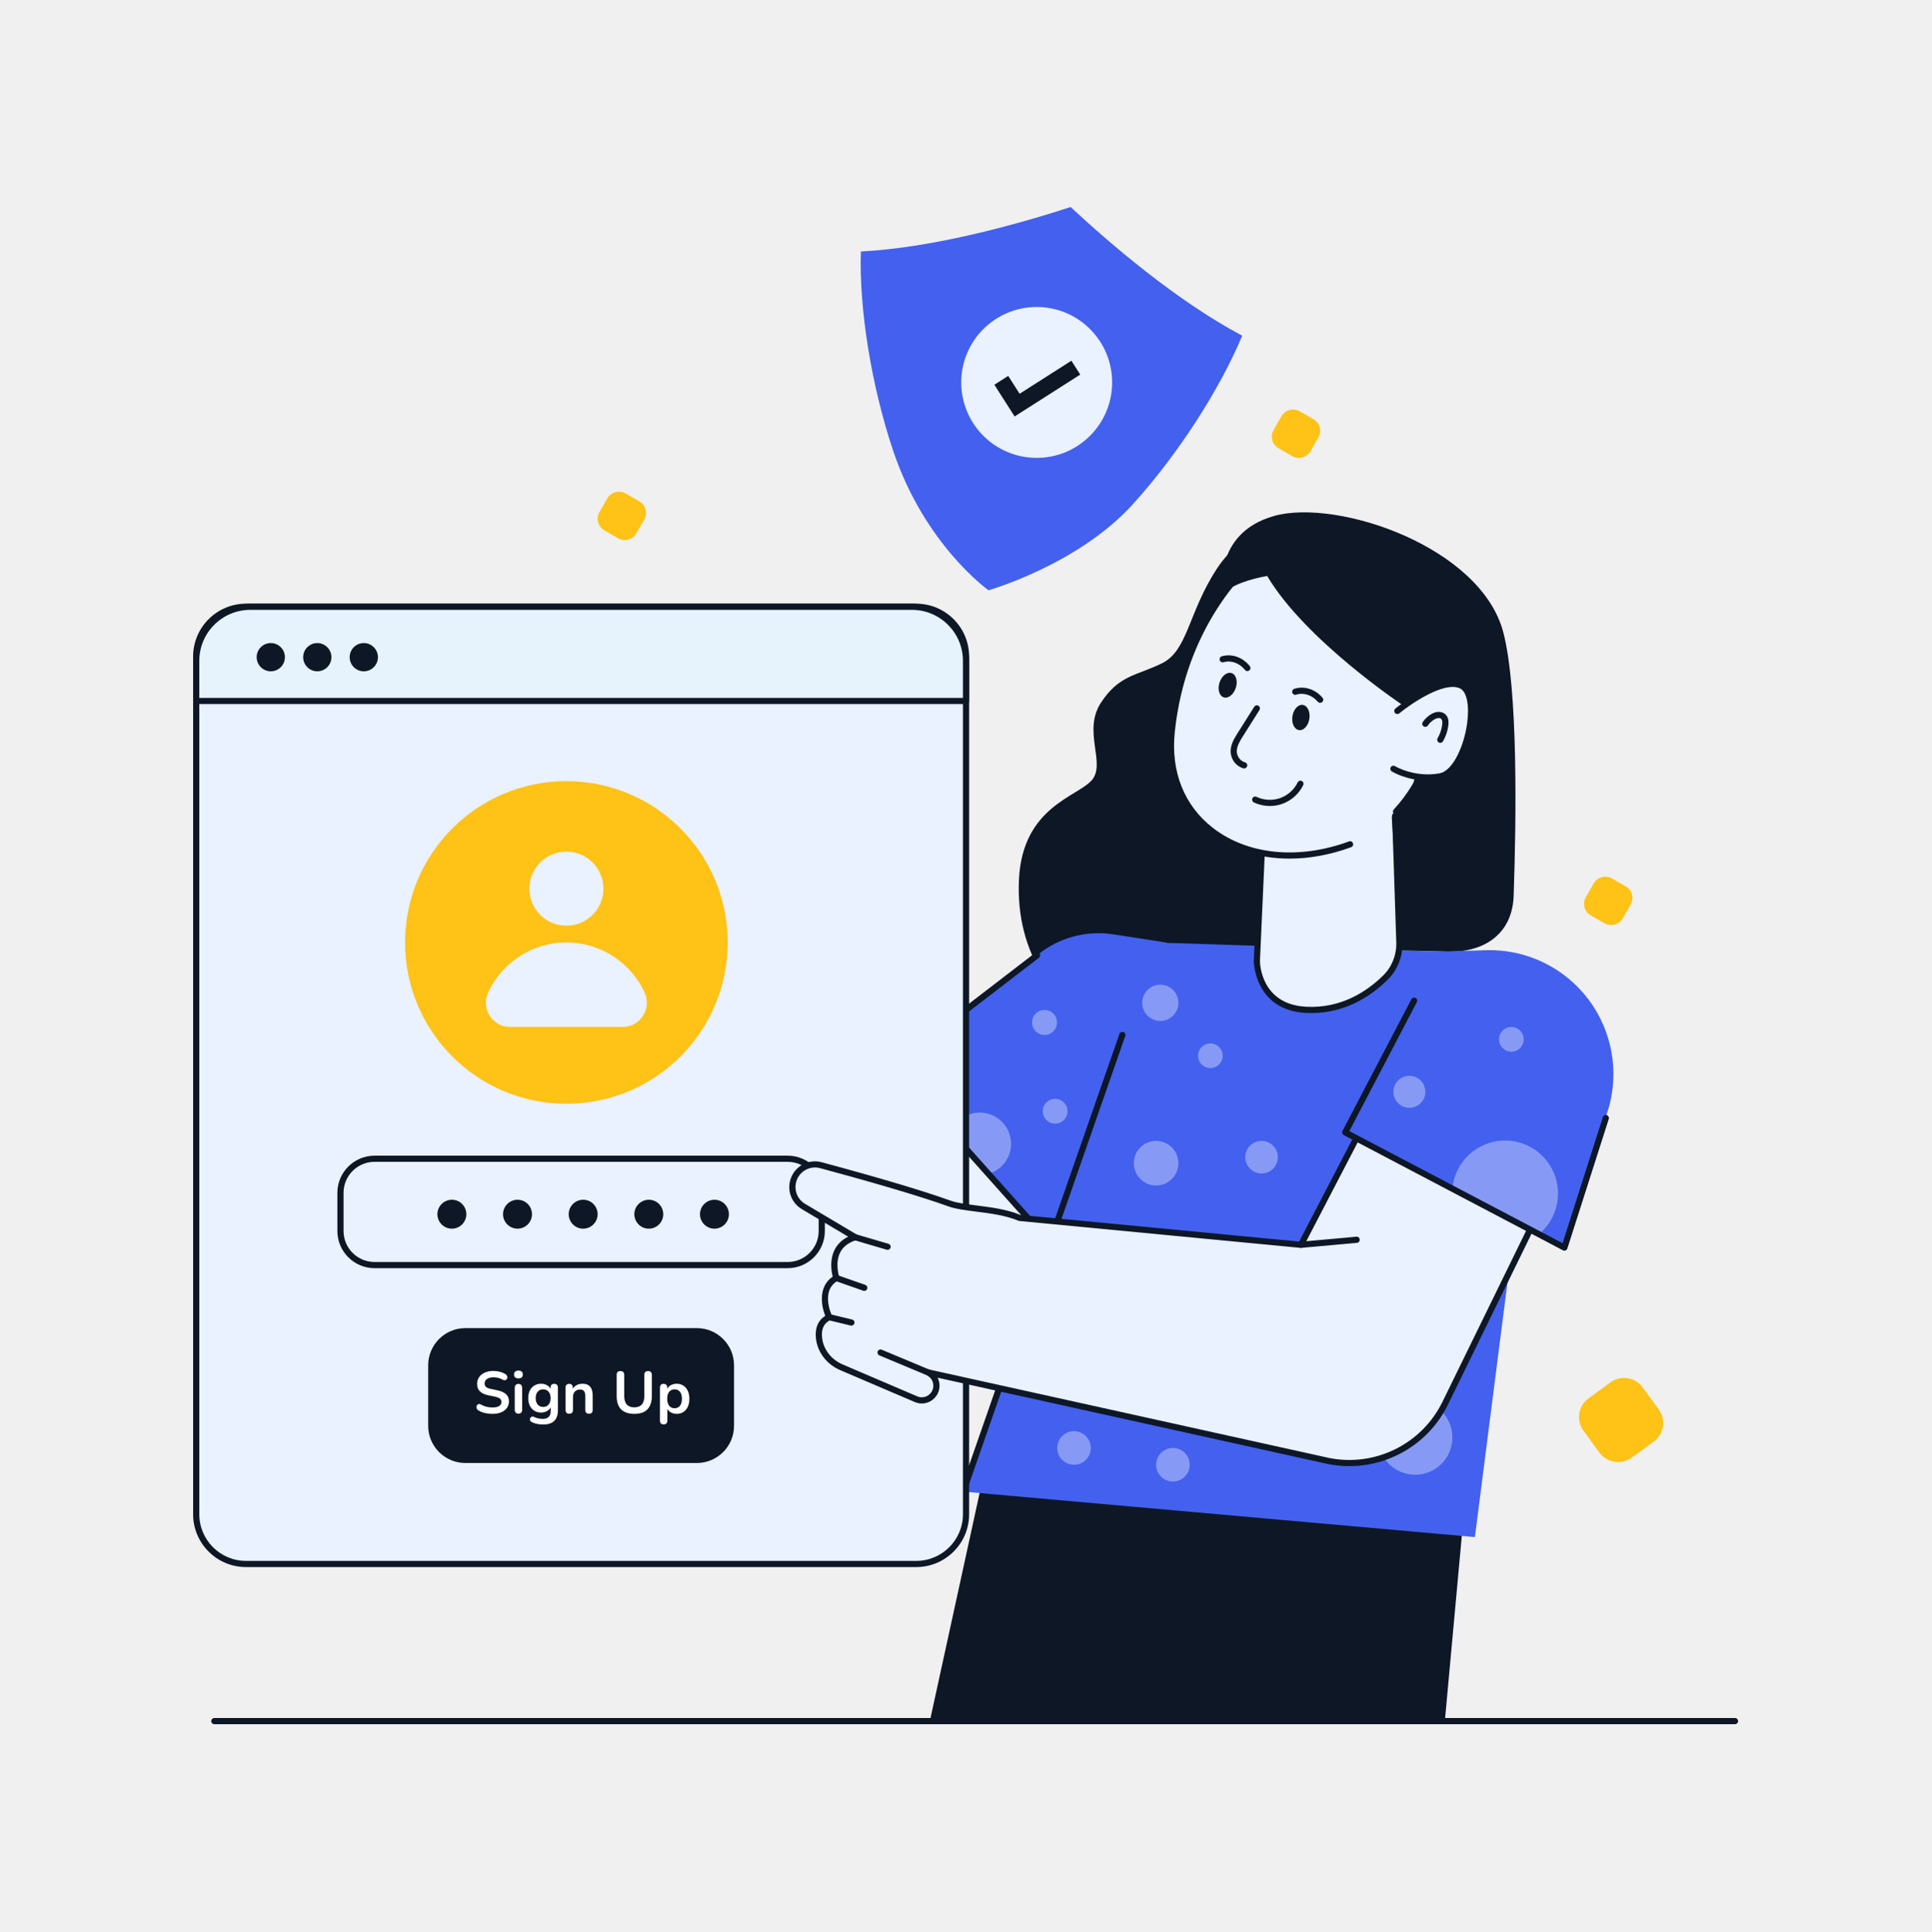
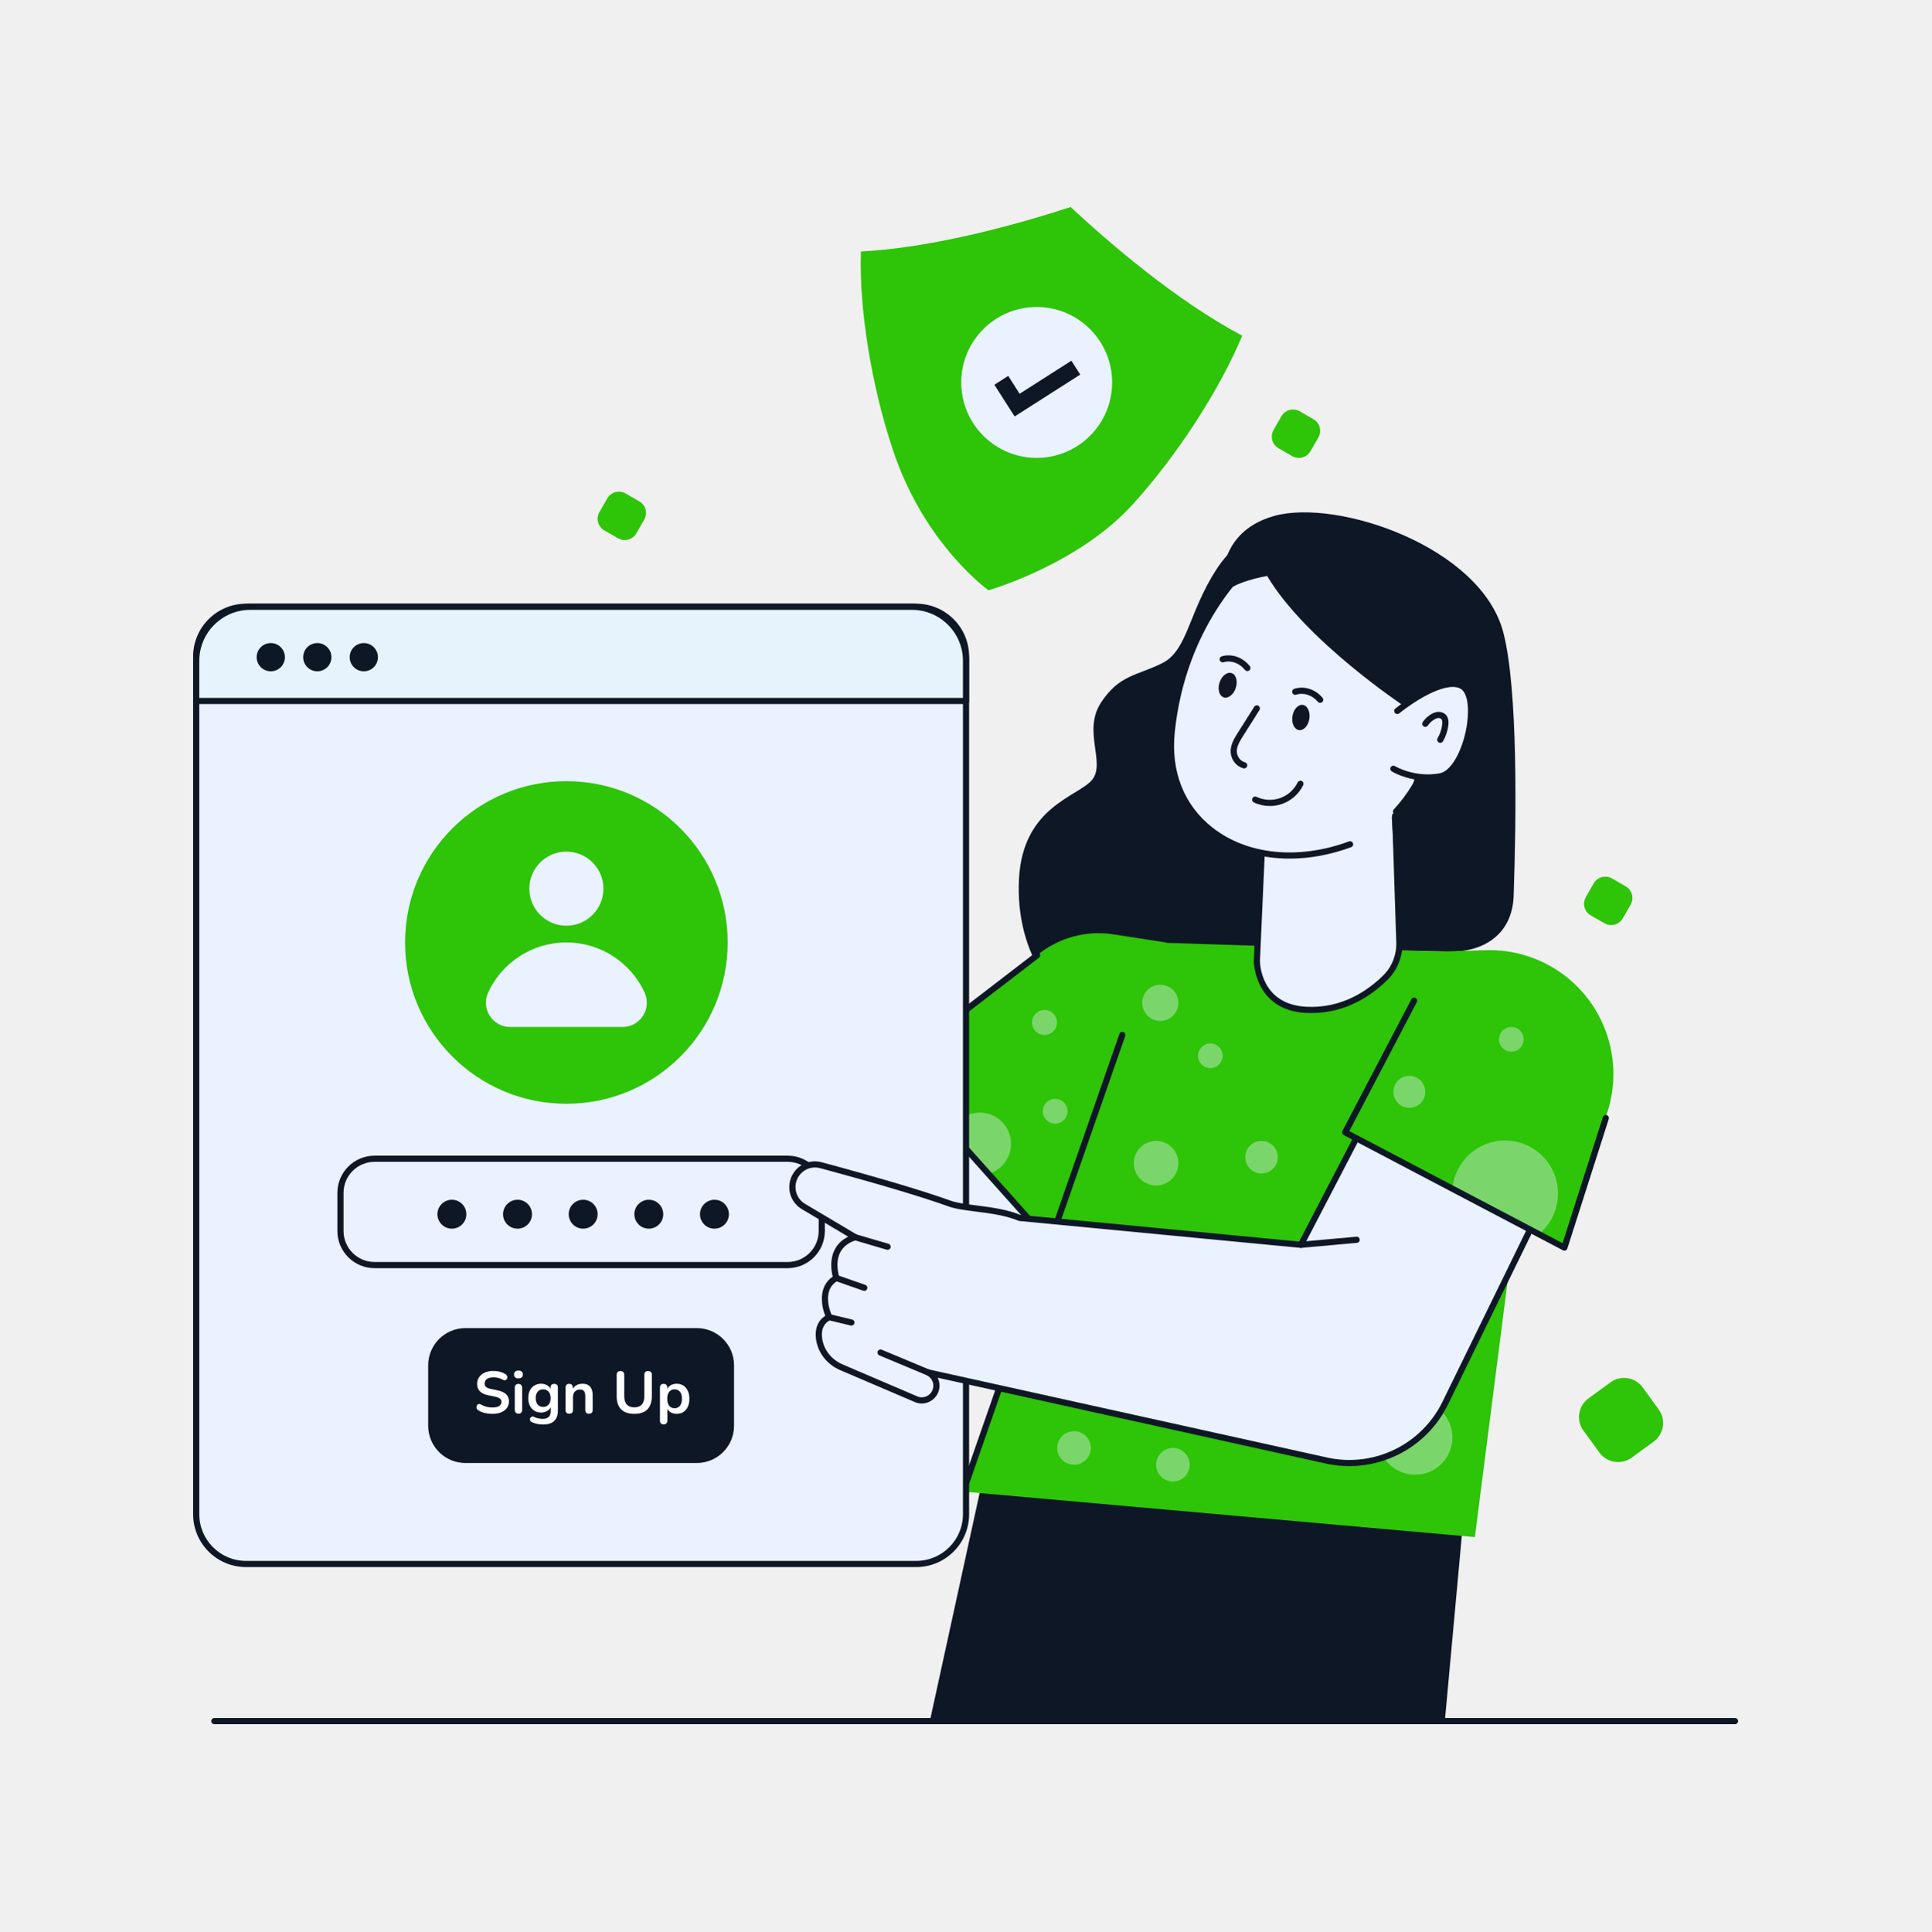
<svg xmlns="http://www.w3.org/2000/svg" width="522" height="522" viewBox="0 0 522 522" fill="none">
  <path d="M468.967 466.041H57.927C57.468 466.041 57.094 465.667 57.094 465.208C57.094 464.749 57.468 464.375 57.927 464.375H468.967C469.426 464.375 469.8 464.749 469.8 465.208C469.8 465.667 469.426 466.041 468.967 466.041Z" fill="#0E1726" />
  <path d="M350.082 139.435C350.082 139.435 336.485 142.015 328.822 153.852C321.159 165.689 321.036 175.839 314.115 179.263C307.193 182.687 302.495 182.385 297.553 189.973C292.608 197.56 298.912 206.211 295.204 210.765C291.495 215.319 276.416 217.897 275.426 237.627C274.436 257.356 284.697 273.14 302.618 280.425C320.541 287.71 374.679 260.088 374.679 260.088L358.735 165.842L350.082 139.435Z" fill="#0E1726" />
  <path d="M263.447 275.762L234.422 299.02L205.442 185.851L146.49 195.817L183.71 343.016C187.408 357.643 197.955 369.578 212.017 375.048C228.168 381.331 246.469 378.141 259.54 366.765L308.734 323.955" fill="#EAF1FF" />
  <path d="M228.966 379.07C223.167 379.07 217.325 378.005 211.717 375.823C197.433 370.267 186.661 358.077 182.905 343.219L145.682 196.019C145.625 195.794 145.665 195.554 145.792 195.359C145.92 195.165 146.122 195.032 146.352 194.994L205.305 185.028C205.728 184.957 206.144 185.222 206.25 185.642L234.91 297.561L262.927 275.111C263.284 274.825 263.81 274.881 264.098 275.24C264.387 275.599 264.328 276.123 263.969 276.411L234.944 299.67C234.722 299.847 234.426 299.897 234.159 299.81C233.889 299.72 233.685 299.501 233.616 299.225L204.826 186.799L147.521 196.485L184.521 342.81C188.145 357.146 198.537 368.908 212.32 374.27C228.235 380.461 246.117 377.341 258.995 366.135L308.189 323.325C308.533 323.022 309.061 323.059 309.364 323.406C309.667 323.753 309.629 324.279 309.283 324.582L260.09 367.392C251.282 375.055 240.212 379.07 228.966 379.07Z" fill="#0E1726" />
-   <path d="M327.175 285.897L295.692 349.22L267.164 317.269L257.054 305.948L241.235 288.24L280.328 258.202C286.073 253.468 293.56 251.403 300.925 252.547L315.133 254.746L327.175 285.897Z" fill="#4361EE" />
+   <path d="M327.175 285.897L295.692 349.22L267.164 317.269L257.054 305.948L241.235 288.24L280.328 258.202C286.073 253.468 293.56 251.403 300.925 252.547L315.133 254.746L327.175 285.897Z" fill="#2ec408" />
  <path opacity="0.4" d="M273.284 309.172C273.284 313.027 270.695 316.272 267.162 317.272L257.052 305.951C258.307 302.883 261.328 300.729 264.84 300.729C269.507 300.729 273.284 304.506 273.284 309.172Z" fill="#EAF1FF" />
  <path d="M295.688 350.057C295.452 350.057 295.227 349.957 295.066 349.779L240.607 288.797C240.452 288.624 240.377 288.394 240.398 288.165C240.419 287.933 240.538 287.722 240.72 287.582L279.813 257.544C280.181 257.262 280.703 257.333 280.982 257.696C281.262 258.062 281.193 258.584 280.83 258.866L242.448 288.357L295.49 347.752L326.426 285.532C326.63 285.12 327.127 284.951 327.543 285.156C327.954 285.36 328.123 285.862 327.919 286.273L296.434 349.596C296.31 349.842 296.072 350.013 295.799 350.051C295.761 350.055 295.726 350.057 295.688 350.057Z" fill="#0E1726" />
  <path d="M251.331 465.209L268.435 386.84L396.315 402.093L390.533 465.209H251.331Z" fill="#0E1726" />
-   <path d="M312.079 254.746L396.455 257.483C408.425 257.872 417.462 268.481 415.942 280.362L398.658 415.47L260.336 403.174L312.079 254.746Z" fill="#4361EE" />
+   <path d="M312.079 254.746L396.455 257.483C408.425 257.872 417.462 268.481 415.942 280.362L398.658 415.47L260.336 403.174L312.079 254.746Z" fill="#2ec408" />
  <path opacity="0.4" d="M382.511 398.616C388.072 398.616 392.58 394.108 392.58 388.548C392.58 382.987 388.072 378.479 382.511 378.479C376.951 378.479 372.443 382.987 372.443 388.548C372.443 394.108 376.951 398.616 382.511 398.616Z" fill="#EAF1FF" />
  <path d="M260.334 404.003C260.242 404.003 260.15 403.989 260.061 403.957C259.626 403.805 259.397 403.331 259.549 402.897L302.576 279.471C302.727 279.037 303.203 278.807 303.637 278.957C304.071 279.11 304.301 279.584 304.149 280.018L261.121 403.444C261.002 403.788 260.681 404.003 260.334 404.003Z" fill="#0E1726" />
  <path d="M339.722 259.747L341.43 221.62L376.909 214.227L378.239 254.702C378.356 258.25 377.024 261.704 374.504 264.203C370.378 268.293 363.057 273.519 352.924 272.947C339.711 272.204 339.722 259.747 339.722 259.747Z" fill="#EAF1FF" />
  <path d="M354.465 273.826C353.943 273.826 353.415 273.812 352.876 273.78C339.037 272.999 338.889 259.878 338.889 259.747C338.889 259.734 338.889 259.722 338.891 259.711L340.599 221.584C340.615 221.204 340.889 220.883 341.261 220.806L376.74 213.412C376.982 213.36 377.233 213.42 377.425 213.573C377.617 213.725 377.734 213.955 377.742 214.201L379.072 254.677C379.195 258.475 377.746 262.165 375.09 264.798C370.868 268.984 363.936 273.826 354.465 273.826ZM340.555 259.763C340.561 260.442 340.843 271.431 352.97 272.116C362.646 272.657 369.701 267.792 373.919 263.612C376.247 261.304 377.517 258.066 377.408 254.729L376.111 215.243L342.236 222.303L340.555 259.763Z" fill="#0E1726" />
  <path d="M377.333 219.384C394.162 201.2 390.372 171.473 390.372 171.473L339.926 150.391C338.989 151.159 319.967 166.639 316.708 197.782C314.023 223.439 338.611 237.884 364.92 228.212" fill="#EAF1FF" />
  <path d="M348.56 232.077C340.344 232.077 332.742 229.705 326.78 225.065C318.573 218.676 314.701 208.956 315.879 197.694C319.069 167.205 337.317 151.449 339.388 149.753C339.626 149.557 339.964 149.501 340.248 149.62L390.694 170.7C390.97 170.815 391.162 171.068 391.199 171.364C391.237 171.665 394.843 201.69 377.945 219.948C377.63 220.286 377.103 220.305 376.767 219.994C376.429 219.68 376.41 219.154 376.721 218.816C391.941 202.373 389.976 175.91 389.596 172.049L340.071 151.355C336.807 154.153 320.508 169.429 317.535 197.869C316.418 208.537 320.065 217.728 327.804 223.752C337.212 231.075 350.98 232.449 364.632 227.431C365.062 227.27 365.542 227.494 365.701 227.926C365.859 228.358 365.638 228.836 365.206 228.995C359.589 231.06 353.943 232.077 348.56 232.077Z" fill="#0E1726" />
  <path d="M379.46 190.812C379.46 190.812 352.826 173.126 342.505 155.673C342.505 155.673 332.904 157.241 330.484 160.83C330.484 160.83 327.48 144.139 344.478 139.434C361.476 134.73 400.478 147.782 406.398 171.153C410.29 186.521 409.874 220.616 409.131 242.164C408.772 252.623 400.869 257.774 390.42 257.195L378.398 256.897L376.193 220.789C385.626 212.159 383.246 201.6 379.46 190.812Z" fill="#0E1726" />
  <path d="M334.029 185.925C334.615 184.115 334.105 182.329 332.891 181.936C331.676 181.543 330.217 182.691 329.63 184.502C329.044 186.312 329.554 188.098 330.768 188.491C331.983 188.884 333.443 187.736 334.029 185.925Z" fill="#0E1726" />
  <path d="M330.484 178.192C332.84 177.505 335.471 178.438 337.158 180.555L330.484 178.192Z" fill="#EAF1FF" />
  <path d="M337.158 181.391C336.913 181.391 336.671 181.282 336.506 181.077C335.026 179.219 332.754 178.401 330.718 178.994C330.273 179.123 329.814 178.868 329.685 178.428C329.555 177.985 329.81 177.524 330.25 177.394C332.94 176.611 335.907 177.649 337.809 180.04C338.095 180.399 338.037 180.923 337.675 181.211C337.523 181.33 337.339 181.391 337.158 181.391Z" fill="#0E1726" />
  <path d="M353.91 194.297C354.205 192.417 353.422 190.733 352.161 190.535C350.9 190.337 349.639 191.7 349.343 193.58C349.048 195.46 349.831 197.144 351.093 197.342C352.354 197.54 353.615 196.177 353.91 194.297Z" fill="#0E1726" />
  <path d="M350.093 186.978C352.427 186.22 355.083 187.072 356.835 189.137L350.093 186.978Z" fill="#EAF1FF" />
  <path d="M356.833 189.97C356.597 189.97 356.363 189.87 356.198 189.676C354.661 187.863 352.362 187.116 350.349 187.769C349.909 187.913 349.443 187.671 349.301 187.235C349.159 186.796 349.397 186.326 349.836 186.184C352.498 185.32 355.496 186.268 357.47 188.598C357.766 188.949 357.724 189.475 357.371 189.772C357.215 189.905 357.025 189.97 356.833 189.97Z" fill="#0E1726" />
  <path d="M377.688 192.167C377.688 192.167 389.27 182.65 394.974 185.316C400.679 187.982 396.415 208.593 389.207 209.86C382 211.128 376.623 207.798 376.623 207.798" fill="#EAF1FF" />
  <path d="M385.885 210.982C380.265 210.982 376.379 208.623 376.187 208.504C375.794 208.261 375.675 207.75 375.917 207.357C376.16 206.965 376.675 206.846 377.064 207.086C377.116 207.117 382.284 210.23 389.068 209.038C392.719 208.397 395.751 201.609 396.57 195.42C397.209 190.591 396.447 186.922 394.626 186.07C390.333 184.066 381.329 190.257 378.22 192.81C377.865 193.1 377.339 193.05 377.047 192.695C376.755 192.34 376.807 191.814 377.162 191.522C377.65 191.119 389.22 181.706 395.332 184.56C397.902 185.761 398.981 189.904 398.223 195.637C397.315 202.496 393.979 209.867 389.358 210.679C388.14 210.892 386.98 210.982 385.885 210.982Z" fill="#0E1726" />
  <path d="M389.306 200.786C389.164 200.786 389.02 200.748 388.886 200.673C388.489 200.441 388.354 199.932 388.585 199.533C389.239 198.412 389.667 197.14 389.819 195.854C389.911 195.107 389.828 194.595 389.575 194.334C389.396 194.15 389.074 194.054 388.736 194.083C388.391 194.115 388.011 194.261 387.579 194.532C386.936 194.933 386.372 195.476 385.948 196.1C385.689 196.48 385.172 196.581 384.792 196.322C384.412 196.063 384.311 195.545 384.572 195.165C385.126 194.351 385.861 193.645 386.698 193.121C387.358 192.707 387.978 192.48 388.592 192.426C389.419 192.352 390.243 192.63 390.774 193.175C391.404 193.825 391.634 194.766 391.477 196.057C391.298 197.564 390.797 199.059 390.03 200.375C389.874 200.638 389.594 200.786 389.306 200.786Z" fill="#0E1726" />
  <path d="M339.722 191.476C338.254 193.8 336.786 196.123 335.318 198.447C334.433 199.848 333.529 201.31 333.464 202.92C333.399 204.53 334.431 206.334 336.295 206.866" fill="#EAF1FF" />
  <path d="M336.295 207.699C336.22 207.699 336.143 207.689 336.066 207.668C333.71 206.995 332.556 204.755 332.631 202.886C332.706 201.024 333.719 199.418 334.614 198.002L339.016 191.031C339.262 190.642 339.776 190.525 340.164 190.772C340.555 191.018 340.67 191.532 340.423 191.92L336.022 198.892C335.239 200.13 334.351 201.535 334.295 202.953C334.247 204.139 335.011 205.634 336.523 206.064C336.966 206.19 337.222 206.651 337.095 207.094C336.993 207.459 336.659 207.699 336.295 207.699Z" fill="#0E1726" />
  <path d="M343.236 217.858C341.751 217.858 340.269 217.535 338.918 216.891C338.502 216.693 338.325 216.196 338.523 215.781C338.722 215.365 339.214 215.188 339.634 215.386C341.613 216.328 343.933 216.449 345.998 215.724C348.063 215 349.798 213.452 350.753 211.481C350.953 211.068 351.45 210.895 351.865 211.095C352.279 211.296 352.452 211.795 352.252 212.208C351.105 214.572 349.028 216.426 346.549 217.296C345.482 217.672 344.357 217.858 343.236 217.858Z" fill="#0E1726" />
  <path d="M247.67 164.008H66.474C59.051 164.008 53.033 170.025 53.033 177.448V409.296C53.033 416.718 59.051 422.736 66.474 422.736H247.672C255.095 422.736 261.113 416.718 261.113 409.296V177.448C261.111 170.025 255.093 164.008 247.67 164.008Z" fill="#EAF1FF" />
  <path d="M247.67 423.569H66.474C58.604 423.569 52.2 417.167 52.2 409.296V177.448C52.2 169.579 58.604 163.175 66.474 163.175H247.672C255.542 163.175 261.946 169.577 261.946 177.448V409.296C261.944 417.167 255.54 423.569 247.67 423.569ZM66.474 164.841C59.523 164.841 53.868 170.495 53.868 177.446V409.294C53.868 416.245 59.525 421.899 66.474 421.899H247.672C254.623 421.899 260.28 416.245 260.28 409.294V177.448C260.28 170.497 254.623 164.843 247.672 164.843H66.474V164.841Z" fill="#0E1726" />
  <path d="M246.495 164.008H67.649C59.577 164.008 53.033 170.552 53.033 178.624V189.471H261.111V178.624C261.111 170.554 254.567 164.008 246.495 164.008Z" fill="#E6F3FC" />
  <path d="M261.111 190.304H53.033C52.574 190.304 52.2 189.93 52.2 189.471V178.624C52.2 170.105 59.13 163.175 67.649 163.175H246.493C255.012 163.175 261.942 170.105 261.942 178.624V189.471C261.944 189.933 261.57 190.304 261.111 190.304ZM53.866 188.638H260.278V178.624C260.278 171.024 254.095 164.841 246.495 164.841H67.649C60.049 164.841 53.866 171.024 53.866 178.624V188.638Z" fill="#0E1726" />
  <path d="M73.191 181.451C75.299 181.451 77.008 179.742 77.008 177.634C77.008 175.526 75.299 173.817 73.191 173.817C71.083 173.817 69.374 175.526 69.374 177.634C69.374 179.742 71.083 181.451 73.191 181.451Z" fill="#0E1726" />
  <path d="M85.763 181.451C87.871 181.451 89.579 179.742 89.579 177.634C89.579 175.526 87.871 173.817 85.763 173.817C83.655 173.817 81.946 175.526 81.946 177.634C81.946 179.742 83.655 181.451 85.763 181.451Z" fill="#0E1726" />
  <path d="M98.332 181.451C100.44 181.451 102.149 179.742 102.149 177.634C102.149 175.526 100.44 173.817 98.332 173.817C96.225 173.817 94.516 175.526 94.516 177.634C94.516 179.742 96.225 181.451 98.332 181.451Z" fill="#0E1726" />
-   <path d="M153.088 298.346C177.167 298.346 196.687 278.825 196.687 254.746C196.687 230.667 177.167 211.146 153.088 211.146C129.008 211.146 109.488 230.667 109.488 254.746C109.488 278.825 129.008 298.346 153.088 298.346Z" fill="#FFC216" />
+   <path d="M153.088 298.346C177.167 298.346 196.687 278.825 196.687 254.746C196.687 230.667 177.167 211.146 153.088 211.146C129.008 211.146 109.488 230.667 109.488 254.746C109.488 278.825 129.008 298.346 153.088 298.346Z" fill="#2ec408" />
  <path d="M153.088 250.213C158.618 250.213 163.1 245.731 163.1 240.201C163.1 234.672 158.618 230.189 153.088 230.189C147.559 230.189 143.076 234.672 143.076 240.201C143.076 245.731 147.559 250.213 153.088 250.213Z" fill="#EAF1FF" />
  <path d="M168.278 277.585C173.089 277.585 176.242 272.584 174.212 268.224C170.51 260.265 162.444 254.746 153.086 254.746C143.727 254.746 135.664 260.265 131.959 268.224C129.93 272.586 133.085 277.585 137.893 277.585H168.278Z" fill="#EAF1FF" />
  <path d="M212.907 313.204H101.237C96.148 313.204 92.024 317.328 92.024 322.416V332.733C92.024 337.822 96.15 341.945 101.237 341.945H212.905C217.993 341.945 222.117 337.822 222.117 332.733V322.416C222.119 317.328 217.996 313.204 212.907 313.204Z" fill="#EAF1FF" />
  <path d="M212.907 342.779H101.237C95.697 342.779 91.191 338.273 91.191 332.733V322.416C91.191 316.877 95.697 312.371 101.237 312.371H212.905C218.445 312.371 222.953 316.877 222.953 322.416V332.733C222.953 338.273 218.447 342.779 212.907 342.779ZM101.237 314.037C96.616 314.037 92.858 317.796 92.858 322.416V332.733C92.858 337.354 96.616 341.112 101.237 341.112H212.905C217.526 341.112 221.286 337.354 221.286 332.733V322.416C221.286 317.796 217.528 314.037 212.905 314.037H101.237Z" fill="#0E1726" />
  <path d="M188.36 359.814H125.783C120.695 359.814 116.571 363.938 116.571 369.027V385.392C116.571 390.481 120.695 394.605 125.783 394.605H188.36C193.449 394.605 197.573 390.479 197.573 385.392V369.027C197.573 363.938 193.449 359.814 188.36 359.814Z" fill="#0E1726" />
  <path d="M188.361 395.44H125.783C120.244 395.44 115.736 390.934 115.736 385.395V369.029C115.736 363.489 120.242 358.983 125.783 358.983H188.359C193.898 358.983 198.406 363.489 198.406 369.029V385.395C198.406 390.932 193.9 395.44 188.361 395.44ZM125.783 360.648C121.163 360.648 117.402 364.406 117.402 369.027V385.392C117.402 390.013 121.16 393.772 125.783 393.772H188.359C192.979 393.772 196.74 390.013 196.74 385.392V369.027C196.74 364.406 192.981 360.648 188.359 360.648H125.783Z" fill="#0E1726" />
  <path d="M178.752 326.236C179.829 328.113 179.196 330.502 177.319 331.579C175.453 332.656 173.064 332.024 171.987 330.147C170.909 328.28 171.542 325.891 173.419 324.814C175.286 323.724 177.672 324.369 178.752 326.236Z" fill="#0E1726" />
  <path d="M161.01 326.236C162.087 328.113 161.454 330.502 159.577 331.579C157.711 332.656 155.322 332.024 154.245 330.147C153.157 328.28 153.8 325.891 155.666 324.814C157.544 323.724 159.932 324.369 161.01 326.236Z" fill="#0E1726" />
  <path d="M195.07 331.579C193.192 332.656 190.804 332.024 189.726 330.147C188.649 328.28 189.282 325.891 191.159 324.814C193.025 323.726 195.414 324.369 196.491 326.236C197.581 328.113 196.936 330.502 195.07 331.579Z" fill="#0E1726" />
  <path d="M125.527 326.236C126.604 328.113 125.959 330.502 124.094 331.579C122.227 332.656 119.839 332.024 118.751 330.147C117.674 328.28 118.319 325.891 120.183 324.814C122.05 323.724 124.449 324.369 125.527 326.236Z" fill="#0E1726" />
  <path d="M143.268 326.236C144.346 328.113 143.713 330.502 141.836 331.579C139.969 332.656 137.58 332.024 136.493 330.147C135.415 328.28 136.058 325.891 137.925 324.814C139.802 323.724 142.191 324.369 143.268 326.236Z" fill="#0E1726" />
  <path d="M376.621 288.43L351.636 336.466L275.616 329.2C275.605 329.2 275.605 329.2 275.605 329.2C269.462 326.59 260.95 326.859 256.64 325.304C246.893 321.794 230.912 317.382 221.875 314.947C218.386 314.008 214.857 316.284 214.262 319.848C213.847 322.335 215.001 324.821 217.171 326.11L231.158 334.422C223.071 336.911 226.059 345.443 226.059 345.443C220.539 348.508 224.126 356.018 224.126 356.018C221.616 357.24 221.115 359.518 221.382 361.75C221.793 365.239 224.193 368.193 227.425 369.571L247.599 378.203C248.111 378.425 248.633 378.525 249.155 378.525C250.844 378.525 252.433 377.424 252.942 375.691C253.441 374.025 252.798 372.236 251.353 371.282L250.898 370.97L359.09 394.899C371.931 397.455 384.875 391.044 390.629 379.291L422.857 313.392L376.621 288.43Z" fill="#EAF1FF" />
  <path d="M364.715 396.289C362.798 396.289 360.863 396.104 358.929 395.717L253.429 372.384C253.974 373.449 254.107 374.712 253.742 375.931C253.147 377.948 251.259 379.358 249.155 379.358C248.499 379.358 247.864 379.226 247.267 378.967L227.097 370.338C223.497 368.803 220.99 365.55 220.553 361.848C220.219 359.056 221.086 356.933 223.061 355.661C221.908 352.746 221.19 347.702 225.08 345.067C224.738 343.73 224.189 340.59 225.598 337.798C226.37 336.27 227.6 335.088 229.269 334.272L216.743 326.828C214.26 325.352 212.963 322.56 213.437 319.712C213.761 317.779 214.891 316.062 216.536 315.006C218.179 313.951 220.203 313.636 222.09 314.145C237.932 318.415 249.65 321.907 256.92 324.523C258.67 325.153 261.274 325.485 264.028 325.838C267.865 326.327 272.208 326.882 275.821 328.392L351.154 335.587L375.878 288.05C375.98 287.851 376.159 287.703 376.37 287.638C376.583 287.574 376.815 287.594 377.011 287.701L423.248 312.663C423.643 312.876 423.797 313.36 423.601 313.761L391.373 379.661C386.332 389.967 375.871 396.287 364.715 396.289ZM250.898 370.137C250.959 370.137 251.017 370.144 251.078 370.156L359.27 394.085C371.699 396.557 384.298 390.326 389.88 378.924L421.755 313.742L376.968 289.563L352.375 336.848C352.218 337.149 351.897 337.324 351.557 337.293L275.537 330.027C275.451 330.018 275.357 329.998 275.28 329.964C271.858 328.511 267.588 327.966 263.821 327.486C260.973 327.122 258.281 326.778 256.358 326.085C249.132 323.483 237.458 320.004 221.66 315.747C220.207 315.354 218.705 315.588 217.442 316.4C216.189 317.204 215.331 318.509 215.087 319.979C214.724 322.145 215.711 324.268 217.597 325.389L231.584 333.702C231.868 333.871 232.025 334.19 231.987 334.516C231.948 334.844 231.72 335.117 231.405 335.213C229.34 335.848 227.891 336.965 227.095 338.533C225.602 341.479 226.836 345.125 226.849 345.163C226.98 345.545 226.819 345.969 226.467 346.165C221.7 348.81 224.75 355.375 224.88 355.655C225.076 356.068 224.903 356.563 224.493 356.762C222.673 357.649 221.925 359.246 222.213 361.645C222.579 364.756 224.702 367.498 227.755 368.799L247.931 377.431C248.322 377.6 248.733 377.685 249.159 377.685C250.531 377.685 251.758 376.767 252.147 375.449C252.544 374.123 252.042 372.726 250.896 371.971L250.431 371.653C250.101 371.428 249.977 371 250.136 370.634C250.268 370.329 250.573 370.137 250.898 370.137Z" fill="#0E1726" />
  <path d="M351.638 337.293C351.212 337.293 350.849 336.967 350.809 336.535C350.767 336.076 351.106 335.673 351.565 335.631L366.619 334.276C367.089 334.234 367.484 334.572 367.524 335.032C367.565 335.491 367.227 335.894 366.768 335.936L351.713 337.291C351.688 337.293 351.663 337.293 351.638 337.293Z" fill="#0E1726" />
  <path d="M250.898 371.81C250.792 371.81 250.683 371.789 250.577 371.746L237.689 366.359C237.263 366.181 237.065 365.692 237.241 365.269C237.42 364.843 237.907 364.644 238.33 364.822L251.218 370.209C251.644 370.386 251.842 370.875 251.667 371.299C251.533 371.618 251.224 371.81 250.898 371.81Z" fill="#0E1726" />
  <path d="M233.608 348.923C233.516 348.923 233.424 348.909 233.332 348.875L225.784 346.23C225.35 346.077 225.122 345.601 225.272 345.167C225.425 344.733 225.899 344.503 226.335 344.656L233.883 347.301C234.318 347.453 234.545 347.93 234.395 348.364C234.274 348.708 233.95 348.923 233.608 348.923Z" fill="#0E1726" />
  <path d="M230.131 358.311C230.066 358.311 229.999 358.303 229.932 358.288L223.923 356.833C223.476 356.724 223.201 356.273 223.309 355.826C223.418 355.379 223.869 355.106 224.316 355.212L230.325 356.668C230.772 356.776 231.047 357.227 230.939 357.674C230.847 358.054 230.507 358.311 230.131 358.311Z" fill="#0E1726" />
  <path d="M239.911 337.826C239.834 337.826 239.755 337.815 239.675 337.792L230.922 335.218C230.482 335.088 230.229 334.625 230.359 334.184C230.488 333.744 230.945 333.489 231.394 333.621L240.147 336.195C240.588 336.325 240.84 336.788 240.711 337.229C240.604 337.59 240.272 337.826 239.911 337.826Z" fill="#0E1726" />
-   <path d="M436.1 290.297C436.1 293.852 435.534 297.45 434.356 300.95L422.858 337.22L415.959 333.6L392.573 321.301L363.59 306.071L389.151 257.235L401.527 256.834C409.004 256.59 416.345 258.855 422.39 263.278C431.178 269.711 436.1 279.832 436.1 290.297Z" fill="#4361EE" />
+   <path d="M436.1 290.297C436.1 293.852 435.534 297.45 434.356 300.95L422.858 337.22L415.959 333.6L392.573 321.301L363.59 306.071L389.151 257.235L401.527 256.834C409.004 256.59 416.345 258.855 422.39 263.278C431.178 269.711 436.1 279.832 436.1 290.297Z" fill="#2ec408" />
  <g opacity="0.4">
    <path d="M421.114 322.592C421.114 327.015 419.114 330.969 415.959 333.602L392.573 321.304C393.218 314.006 399.338 308.283 406.805 308.283C414.714 308.283 421.114 314.693 421.114 322.592Z" fill="#EAF1FF" />
  </g>
  <path d="M422.851 338.054C422.718 338.054 422.584 338.022 422.465 337.958L363.208 306.809C362.8 306.596 362.644 306.093 362.857 305.685L381.49 270.091C381.703 269.684 382.204 269.526 382.613 269.741C383.021 269.954 383.179 270.457 382.964 270.866L364.717 305.723L422.359 336.024L433.252 301.948C433.394 301.509 433.859 301.267 434.3 301.407C434.738 301.547 434.981 302.017 434.841 302.455L423.645 337.477C423.57 337.711 423.394 337.901 423.167 337.995C423.066 338.033 422.96 338.054 422.851 338.054Z" fill="#0E1726" />
-   <path d="M267.189 159.548C267.189 159.548 249.973 147.356 241.408 121.814C235.466 104.093 232.173 83.211 232.691 67.981C252.938 66.914 276.144 60.274 289.388 55.958C299.586 65.452 317.846 81.244 335.765 90.736C329.71 105.264 318.263 123.041 306.122 136.386C291.28 152.697 267.189 159.548 267.189 159.548Z" fill="#4361EE" />
+   <path d="M267.189 159.548C267.189 159.548 249.973 147.356 241.408 121.814C235.466 104.093 232.173 83.211 232.691 67.981C252.938 66.914 276.144 60.274 289.388 55.958C299.586 65.452 317.846 81.244 335.765 90.736C329.71 105.264 318.263 123.041 306.122 136.386C291.28 152.697 267.189 159.548 267.189 159.548Z" fill="#2ec408" />
  <path d="M280.212 123.762C291.474 123.762 300.603 114.633 300.603 103.371C300.603 92.109 291.474 82.98 280.212 82.98C268.95 82.98 259.82 92.109 259.82 103.371C259.82 114.633 268.95 123.762 280.212 123.762Z" fill="#EAF1FF" />
  <path d="M270.644 102.798L274.922 109.499L290.785 99.374" fill="#EAF1FF" />
  <path d="M274.246 112.566L268.773 103.993L272.517 101.602L275.599 106.429L289.589 97.501L291.982 101.247L274.246 112.566Z" fill="#0E1726" />
-   <path d="M446.982 389.664L441.032 393.999C438.238 396.016 434.344 395.404 432.323 392.631L427.986 386.681C425.965 383.906 426.576 380.012 429.349 377.992L435.304 373.637C438.079 371.616 441.971 372.227 444.013 375.005L448.346 380.976C450.369 383.749 449.757 387.643 446.982 389.664Z" fill="#FFC216" />
-   <path d="M440.758 244.517L438.626 248.225C437.622 249.956 435.411 250.553 433.682 249.561L429.973 247.43C428.245 246.436 427.647 244.225 428.641 242.498L430.769 238.777C431.763 237.048 433.972 236.451 435.713 237.441L439.426 239.583C441.153 240.579 441.75 242.788 440.758 244.517Z" fill="#FFC216" />
-   <path d="M174.131 140.45L171.999 144.158C170.995 145.889 168.784 146.486 167.055 145.494L163.347 143.362C161.618 142.368 161.02 140.157 162.014 138.43L164.142 134.71C165.136 132.981 167.345 132.384 169.086 133.373L172.799 135.516C174.528 136.509 175.125 138.721 174.131 140.45Z" fill="#FFC216" />
-   <path d="M356.353 118.241L354.221 121.95C353.217 123.681 351.005 124.278 349.276 123.286L345.568 121.154C343.839 120.16 343.242 117.949 344.236 116.222L346.364 112.502C347.358 110.773 349.567 110.176 351.308 111.165L355.021 113.308C356.749 114.301 357.347 116.513 356.353 118.241Z" fill="#FFC216" />
+   <path d="M446.982 389.664L441.032 393.999C438.238 396.016 434.344 395.404 432.323 392.631L427.986 386.681C425.965 383.906 426.576 380.012 429.349 377.992L435.304 373.637C438.079 371.616 441.971 372.227 444.013 375.005L448.346 380.976C450.369 383.749 449.757 387.643 446.982 389.664Z" fill="#2ec408" />
+   <path d="M440.758 244.517L438.626 248.225C437.622 249.956 435.411 250.553 433.682 249.561L429.973 247.43C428.245 246.436 427.647 244.225 428.641 242.498L430.769 238.777C431.763 237.048 433.972 236.451 435.713 237.441L439.426 239.583C441.153 240.579 441.75 242.788 440.758 244.517Z" fill="#2ec408" />
+   <path d="M174.131 140.45L171.999 144.158C170.995 145.889 168.784 146.486 167.055 145.494L163.347 143.362C161.618 142.368 161.02 140.157 162.014 138.43L164.142 134.71C165.136 132.981 167.345 132.384 169.086 133.373L172.799 135.516C174.528 136.509 175.125 138.721 174.131 140.45Z" fill="#2ec408" />
+   <path d="M356.353 118.241L354.221 121.95C353.217 123.681 351.005 124.278 349.276 123.286L345.568 121.154C343.839 120.16 343.242 117.949 344.236 116.222L346.364 112.502C347.358 110.773 349.567 110.176 351.308 111.165L355.021 113.308C356.749 114.301 357.347 116.513 356.353 118.241Z" fill="#2ec408" />
  <g opacity="0.4">
    <path d="M408.515 284.271C410.361 284.271 411.858 282.774 411.858 280.928C411.858 279.082 410.361 277.585 408.515 277.585C406.669 277.585 405.172 279.082 405.172 280.928C405.172 282.774 406.669 284.271 408.515 284.271Z" fill="#EAF1FF" />
  </g>
  <g opacity="0.4">
    <path d="M380.941 299.432C383.326 299.432 385.259 297.499 385.259 295.114C385.259 292.729 383.326 290.796 380.941 290.796C378.556 290.796 376.623 292.729 376.623 295.114C376.623 297.499 378.556 299.432 380.941 299.432Z" fill="#EAF1FF" />
  </g>
  <g opacity="0.4">
    <path d="M327.154 288.695C328.993 288.695 330.484 287.204 330.484 285.365C330.484 283.525 328.993 282.034 327.154 282.034C325.315 282.034 323.824 283.525 323.824 285.365C323.824 287.204 325.315 288.695 327.154 288.695Z" fill="#EAF1FF" />
  </g>
  <g opacity="0.4">
    <path d="M340.991 317.176C343.42 317.176 345.388 315.207 345.388 312.778C345.388 310.35 343.42 308.381 340.991 308.381C338.562 308.381 336.594 310.35 336.594 312.778C336.594 315.207 338.562 317.176 340.991 317.176Z" fill="#EAF1FF" />
  </g>
  <g opacity="0.4">
    <path d="M312.492 320.433C315.82 320.433 318.518 317.735 318.518 314.407C318.518 311.079 315.82 308.381 312.492 308.381C309.164 308.381 306.466 311.079 306.466 314.407C306.466 317.735 309.164 320.433 312.492 320.433Z" fill="#EAF1FF" />
  </g>
  <g opacity="0.4">
    <path d="M282.329 279.744C284.194 279.744 285.705 278.232 285.705 276.367C285.705 274.503 284.194 272.991 282.329 272.991C280.464 272.991 278.953 274.503 278.953 276.367C278.953 278.232 280.464 279.744 282.329 279.744Z" fill="#EAF1FF" />
  </g>
  <g opacity="0.4">
    <path d="M285.198 303.716C287.047 303.716 288.547 302.216 288.547 300.367C288.547 298.517 287.047 297.018 285.198 297.018C283.348 297.018 281.849 298.517 281.849 300.367C281.849 302.216 283.348 303.716 285.198 303.716Z" fill="#EAF1FF" />
  </g>
  <g opacity="0.4">
    <path d="M290.299 395.916C292.805 395.916 294.836 393.885 294.836 391.379C294.836 388.873 292.805 386.842 290.299 386.842C287.793 386.842 285.762 388.873 285.762 391.379C285.762 393.885 287.793 395.916 290.299 395.916Z" fill="#EAF1FF" />
  </g>
  <g opacity="0.4">
    <path d="M317.031 400.453C319.537 400.453 321.569 398.422 321.569 395.916C321.569 393.41 319.537 391.379 317.031 391.379C314.526 391.379 312.494 393.41 312.494 395.916C312.494 398.422 314.526 400.453 317.031 400.453Z" fill="#EAF1FF" />
  </g>
  <g opacity="0.4">
    <path d="M341.071 364.256C344.673 364.256 347.594 361.335 347.594 357.733C347.594 354.13 344.673 351.21 341.071 351.21C337.468 351.21 334.548 354.13 334.548 357.733C334.548 361.335 337.468 364.256 341.071 364.256Z" fill="#EAF1FF" />
  </g>
  <g opacity="0.4">
    <path d="M313.626 275.948C316.328 275.948 318.518 273.758 318.518 271.056C318.518 268.354 316.328 266.164 313.626 266.164C310.924 266.164 308.734 268.354 308.734 271.056C308.734 273.758 310.924 275.948 313.626 275.948Z" fill="#EAF1FF" />
  </g>
  <path d="M133.12 382.16C132.651 382.16 132.181 382.123 131.712 382.048C131.243 381.984 130.8 381.883 130.384 381.744C129.968 381.595 129.595 381.413 129.264 381.2C129.072 381.072 128.939 380.917 128.864 380.736C128.789 380.555 128.763 380.379 128.784 380.208C128.816 380.027 128.885 379.872 128.992 379.744C129.109 379.605 129.253 379.52 129.424 379.488C129.595 379.456 129.781 379.504 129.984 379.632C130.453 379.909 130.949 380.112 131.472 380.24C131.995 380.368 132.544 380.432 133.12 380.432C133.963 380.432 134.576 380.293 134.96 380.016C135.344 379.728 135.536 379.36 135.536 378.912C135.536 378.539 135.397 378.245 135.12 378.032C134.853 377.819 134.389 377.643 133.728 377.504L131.968 377.136C130.955 376.923 130.197 376.565 129.696 376.064C129.205 375.552 128.96 374.88 128.96 374.048C128.96 373.525 129.067 373.051 129.28 372.624C129.493 372.197 129.792 371.829 130.176 371.52C130.571 371.211 131.035 370.976 131.568 370.816C132.112 370.645 132.709 370.56 133.36 370.56C134 370.56 134.608 370.64 135.184 370.8C135.76 370.96 136.277 371.195 136.736 371.504C136.907 371.621 137.019 371.765 137.072 371.936C137.136 372.107 137.152 372.277 137.12 372.448C137.088 372.608 137.013 372.747 136.896 372.864C136.779 372.981 136.629 373.051 136.448 373.072C136.277 373.093 136.08 373.04 135.856 372.912C135.461 372.688 135.061 372.528 134.656 372.432C134.251 372.336 133.813 372.288 133.344 372.288C132.853 372.288 132.432 372.357 132.08 372.496C131.728 372.635 131.456 372.832 131.264 373.088C131.083 373.333 130.992 373.627 130.992 373.968C130.992 374.352 131.12 374.661 131.376 374.896C131.632 375.12 132.069 375.296 132.688 375.424L134.432 375.792C135.488 376.016 136.272 376.368 136.784 376.848C137.307 377.328 137.568 377.968 137.568 378.768C137.568 379.28 137.461 379.744 137.248 380.16C137.045 380.576 136.747 380.933 136.352 381.232C135.968 381.531 135.504 381.76 134.96 381.92C134.416 382.08 133.803 382.16 133.12 382.16Z" fill="white" />
  <path d="M140.126 382.112C139.806 382.112 139.56 382.016 139.39 381.824C139.219 381.632 139.134 381.365 139.134 381.024V375.152C139.134 374.8 139.219 374.533 139.39 374.352C139.56 374.16 139.806 374.064 140.126 374.064C140.446 374.064 140.691 374.16 140.862 374.352C141.043 374.533 141.134 374.8 141.134 375.152V381.024C141.134 381.365 141.048 381.632 140.878 381.824C140.707 382.016 140.456 382.112 140.126 382.112ZM140.126 372.576C139.752 372.576 139.459 372.485 139.246 372.304C139.043 372.112 138.942 371.851 138.942 371.52C138.942 371.179 139.043 370.917 139.246 370.736C139.459 370.555 139.752 370.464 140.126 370.464C140.51 370.464 140.803 370.555 141.006 370.736C141.208 370.917 141.31 371.179 141.31 371.52C141.31 371.851 141.208 372.112 141.006 372.304C140.803 372.485 140.51 372.576 140.126 372.576Z" fill="white" />
  <path d="M146.86 385.04C146.284 385.04 145.724 384.987 145.18 384.88C144.647 384.773 144.161 384.608 143.724 384.384C143.521 384.277 143.383 384.149 143.308 384C143.244 383.851 143.223 383.696 143.244 383.536C143.276 383.387 143.34 383.253 143.436 383.136C143.543 383.019 143.671 382.939 143.82 382.896C143.969 382.853 144.124 382.875 144.284 382.96C144.753 383.195 145.196 383.344 145.612 383.408C146.039 383.483 146.401 383.52 146.7 383.52C147.415 383.52 147.948 383.344 148.3 382.992C148.663 382.651 148.844 382.139 148.844 381.456V380.016H148.988C148.828 380.56 148.492 380.997 147.98 381.328C147.479 381.648 146.908 381.808 146.268 381.808C145.564 381.808 144.951 381.648 144.428 381.328C143.905 380.997 143.5 380.539 143.212 379.952C142.924 379.365 142.78 378.683 142.78 377.904C142.78 377.317 142.86 376.789 143.02 376.32C143.191 375.84 143.425 375.429 143.724 375.088C144.033 374.747 144.401 374.485 144.828 374.304C145.265 374.112 145.745 374.016 146.268 374.016C146.929 374.016 147.505 374.181 147.996 374.512C148.497 374.832 148.823 375.259 148.972 375.792L148.812 376.192V375.056C148.812 374.725 148.897 374.475 149.068 374.304C149.249 374.133 149.495 374.048 149.804 374.048C150.124 374.048 150.369 374.133 150.54 374.304C150.711 374.475 150.796 374.725 150.796 375.056V381.216C150.796 382.485 150.46 383.44 149.788 384.08C149.116 384.72 148.14 385.04 146.86 385.04ZM146.812 380.288C147.228 380.288 147.585 380.192 147.884 380C148.183 379.808 148.412 379.536 148.572 379.184C148.743 378.821 148.828 378.395 148.828 377.904C148.828 377.168 148.647 376.592 148.284 376.176C147.921 375.749 147.431 375.536 146.812 375.536C146.396 375.536 146.039 375.632 145.74 375.824C145.441 376.016 145.207 376.288 145.036 376.64C144.876 376.992 144.796 377.413 144.796 377.904C144.796 378.64 144.977 379.221 145.34 379.648C145.703 380.075 146.193 380.288 146.812 380.288Z" fill="white" />
  <path d="M153.86 382.128C153.54 382.128 153.295 382.043 153.124 381.872C152.953 381.691 152.868 381.435 152.868 381.104V375.056C152.868 374.725 152.953 374.475 153.124 374.304C153.295 374.133 153.535 374.048 153.844 374.048C154.153 374.048 154.393 374.133 154.564 374.304C154.735 374.475 154.82 374.725 154.82 375.056V376.144L154.644 375.744C154.879 375.179 155.241 374.752 155.732 374.464C156.233 374.165 156.799 374.016 157.428 374.016C158.057 374.016 158.575 374.133 158.98 374.368C159.385 374.603 159.689 374.96 159.892 375.44C160.095 375.909 160.196 376.507 160.196 377.232V381.104C160.196 381.435 160.111 381.691 159.94 381.872C159.769 382.043 159.524 382.128 159.204 382.128C158.884 382.128 158.633 382.043 158.452 381.872C158.281 381.691 158.196 381.435 158.196 381.104V377.328C158.196 376.72 158.079 376.277 157.844 376C157.62 375.723 157.268 375.584 156.788 375.584C156.201 375.584 155.732 375.771 155.38 376.144C155.039 376.507 154.868 376.992 154.868 377.6V381.104C154.868 381.787 154.532 382.128 153.86 382.128Z" fill="white" />
  <path d="M171.451 382.16C170.673 382.16 169.985 382.059 169.387 381.856C168.801 381.653 168.305 381.355 167.899 380.96C167.494 380.555 167.19 380.053 166.987 379.456C166.785 378.859 166.683 378.165 166.683 377.376V371.632C166.683 371.28 166.769 371.019 166.939 370.848C167.121 370.677 167.377 370.592 167.707 370.592C168.038 370.592 168.289 370.677 168.459 370.848C168.641 371.019 168.731 371.28 168.731 371.632V377.36C168.731 378.373 168.961 379.136 169.419 379.648C169.889 380.149 170.566 380.4 171.451 380.4C172.337 380.4 173.009 380.149 173.467 379.648C173.926 379.136 174.155 378.373 174.155 377.36V371.632C174.155 371.28 174.241 371.019 174.411 370.848C174.593 370.677 174.849 370.592 175.179 370.592C175.499 370.592 175.745 370.677 175.915 370.848C176.097 371.019 176.187 371.28 176.187 371.632V377.376C176.187 378.421 176.006 379.301 175.643 380.016C175.291 380.731 174.763 381.269 174.059 381.632C173.355 381.984 172.486 382.16 171.451 382.16Z" fill="white" />
  <path d="M179.376 385.008C179.056 385.008 178.81 384.923 178.64 384.752C178.469 384.581 178.384 384.331 178.384 384V375.056C178.384 374.725 178.469 374.475 178.64 374.304C178.81 374.133 179.05 374.048 179.36 374.048C179.68 374.048 179.925 374.133 180.096 374.304C180.266 374.475 180.352 374.725 180.352 375.056V376.304L180.176 375.824C180.336 375.28 180.661 374.843 181.152 374.512C181.653 374.181 182.234 374.016 182.896 374.016C183.578 374.016 184.176 374.181 184.688 374.512C185.21 374.843 185.616 375.312 185.904 375.92C186.192 376.517 186.336 377.237 186.336 378.08C186.336 378.912 186.192 379.637 185.904 380.256C185.616 380.864 185.216 381.333 184.704 381.664C184.192 381.995 183.589 382.16 182.896 382.16C182.245 382.16 181.674 382 181.184 381.68C180.693 381.349 180.362 380.923 180.192 380.4H180.384V384C180.384 384.331 180.293 384.581 180.112 384.752C179.941 384.923 179.696 385.008 179.376 385.008ZM182.336 380.64C182.73 380.64 183.077 380.544 183.376 380.352C183.674 380.16 183.904 379.877 184.064 379.504C184.234 379.12 184.32 378.645 184.32 378.08C184.32 377.227 184.138 376.592 183.776 376.176C183.413 375.749 182.933 375.536 182.336 375.536C181.941 375.536 181.594 375.632 181.296 375.824C180.997 376.005 180.762 376.288 180.592 376.672C180.432 377.045 180.352 377.515 180.352 378.08C180.352 378.923 180.533 379.563 180.896 380C181.258 380.427 181.738 380.64 182.336 380.64Z" fill="white" />
</svg>
